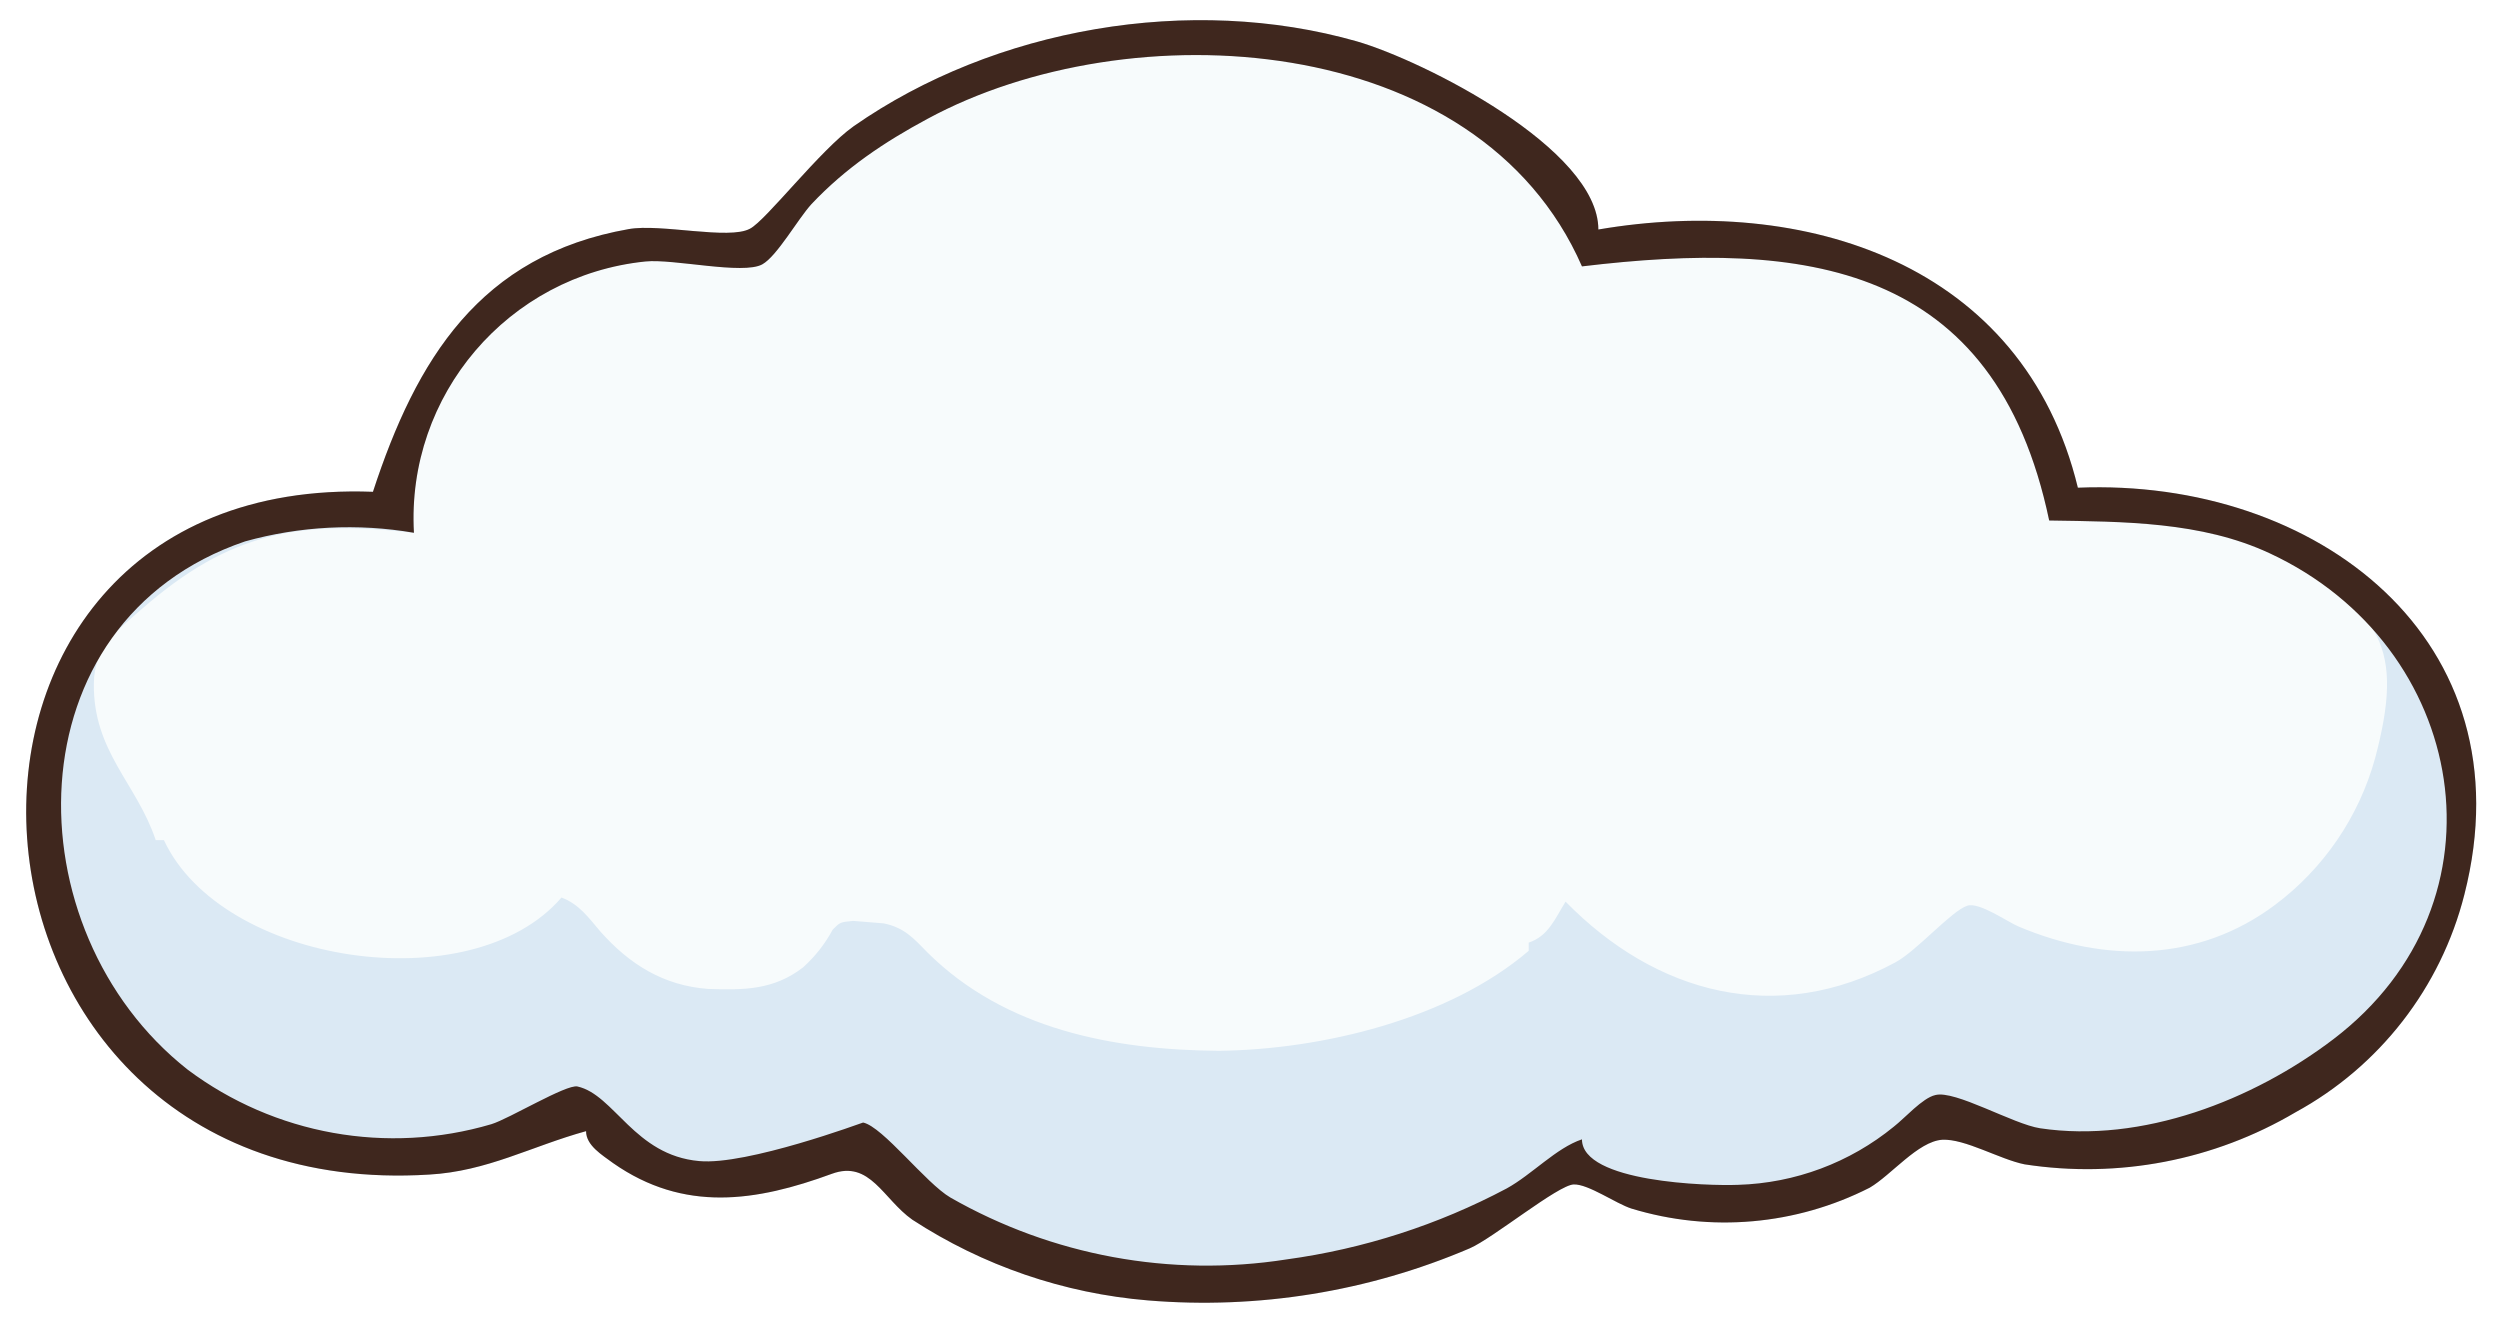
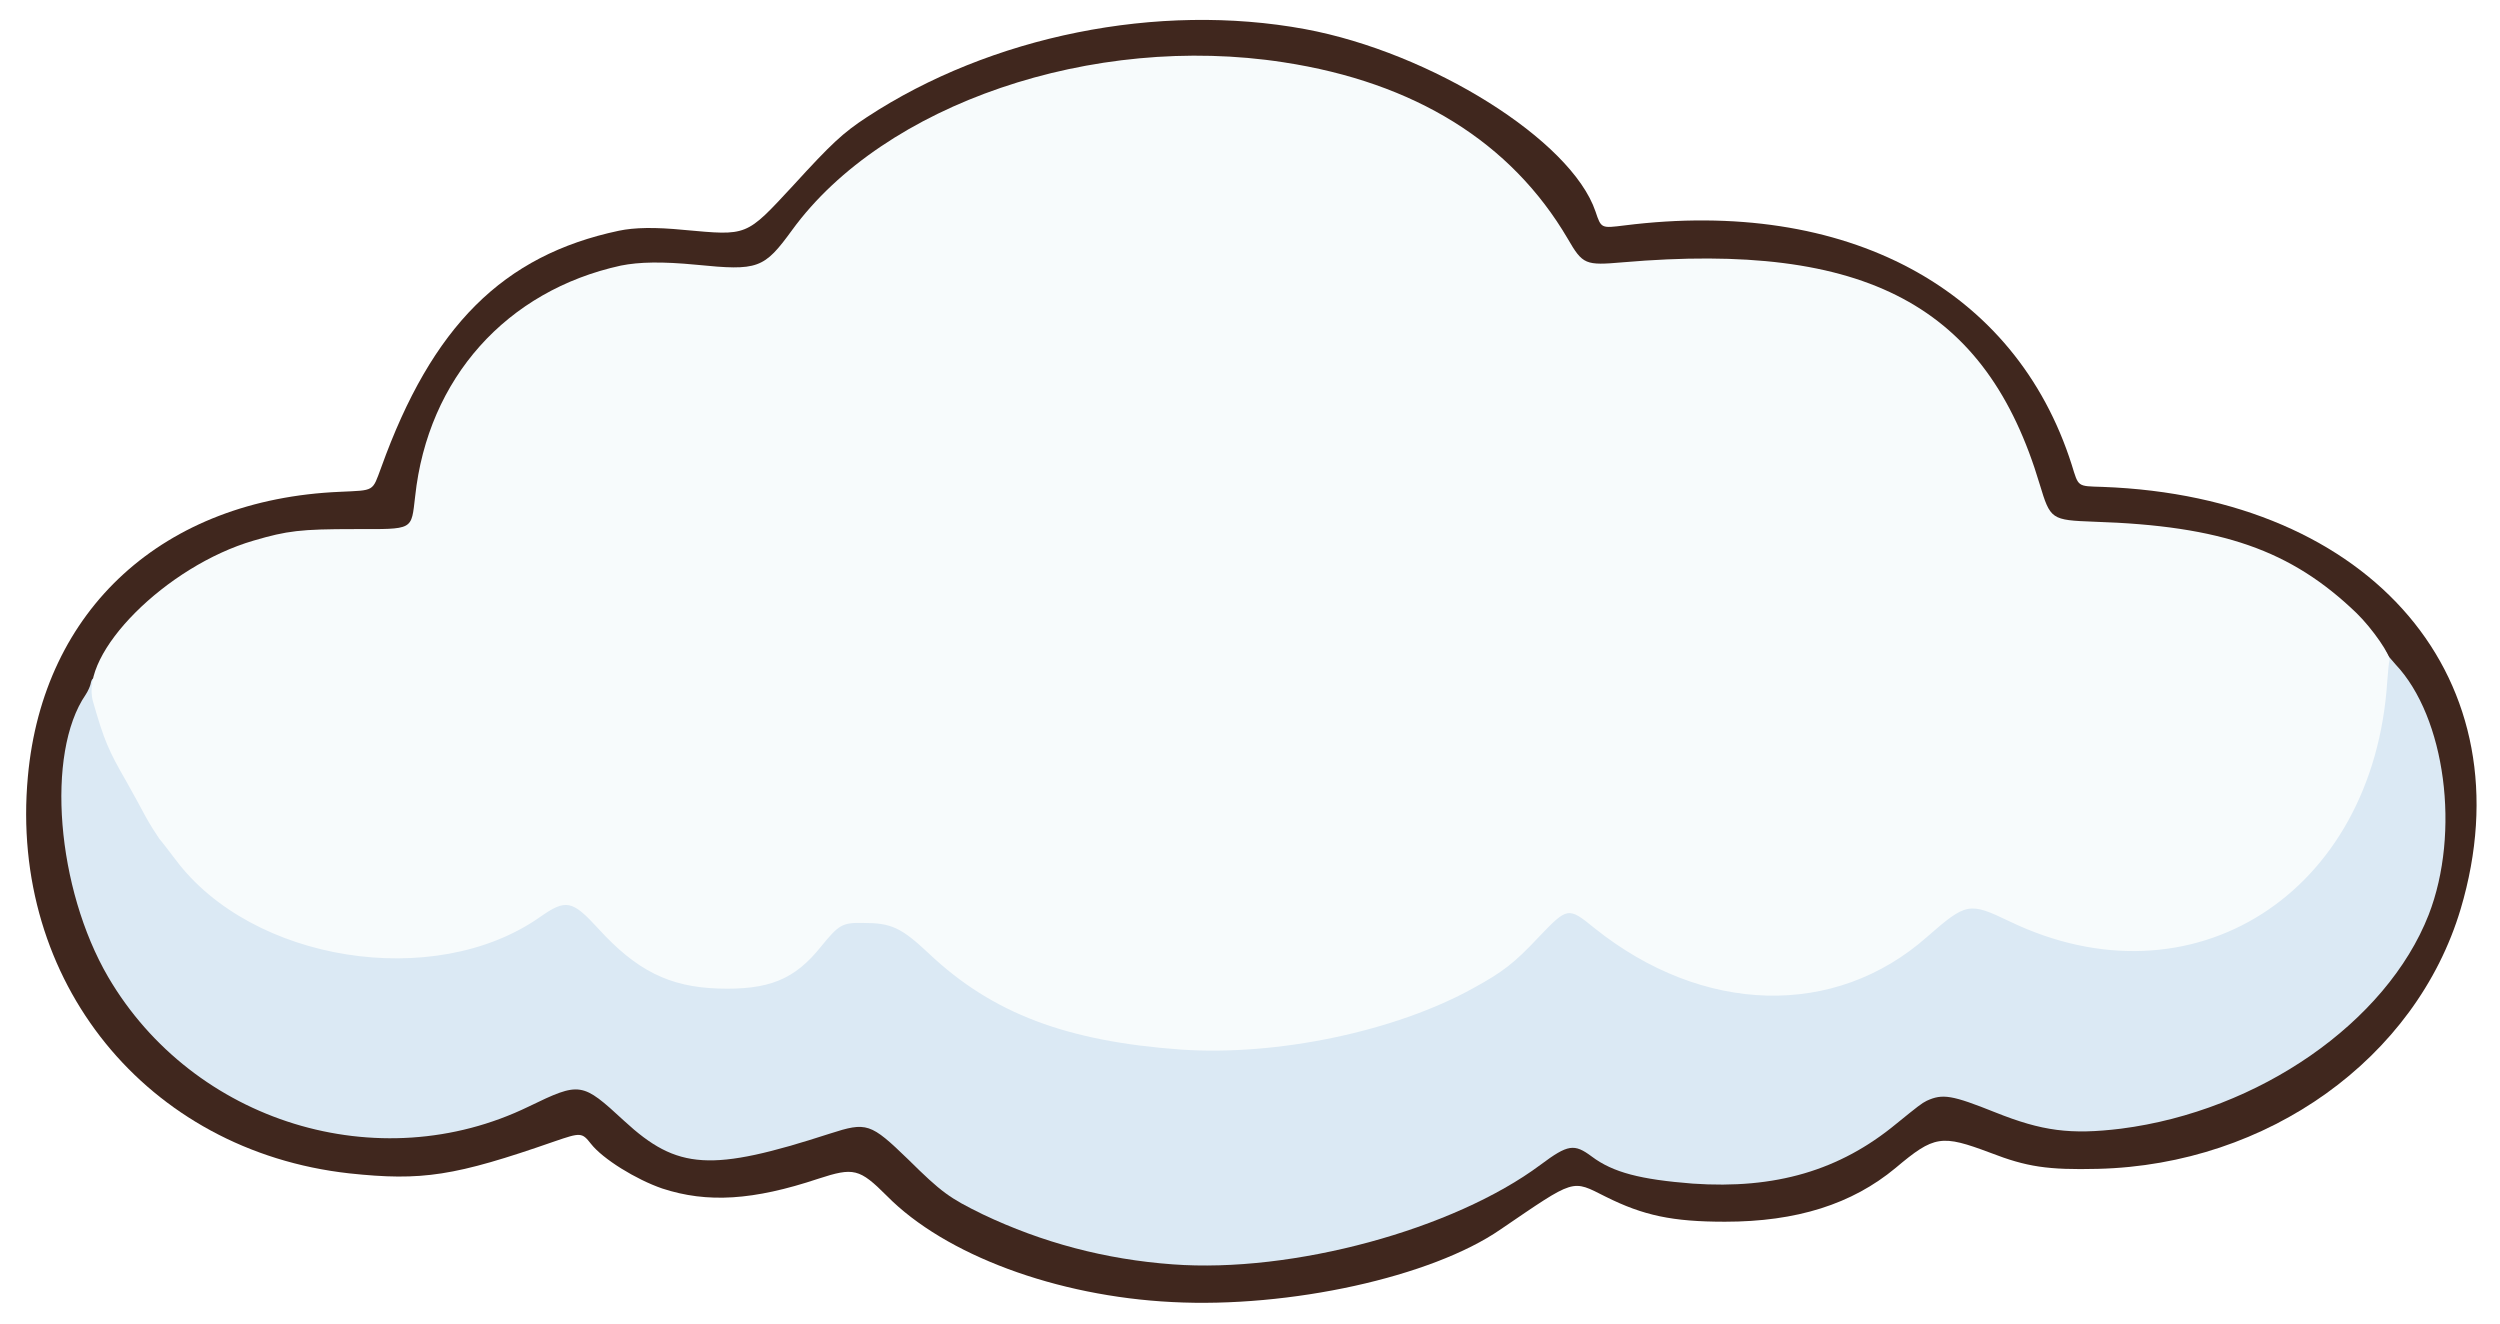
<svg xmlns="http://www.w3.org/2000/svg" viewBox="0 0 610 323" width="610" height="323">
-   <path fill="#f7fbfc" d="M143 276c-13.4 3.7-24.1 9.8-38.3 10.6C-18.6 294.2-29 115.5 91 120c10.6-32.4 26.1-57.7 62.4-64.1 7.8-1.4 24.5 2.7 29.6-.1 3.9-2 17.2-19.3 25.3-25 34.4-24 82.2-32.3 122.8-20.7C347.3 14.8 390 36.3 390 56c50.2-8.6 103.7 8.1 117 63 58.1-2.4 110.2 37 94.3 99.3a84 84 0 0 1-41.2 53.1 100 100 0 0 1-66.1 12.7c-6-1.2-14.6-6.3-20.1-6-5.9.4-12.4 8.6-17.7 11.7a78 78 0 0 1-58.1 5.1c-3.8-1.2-10.5-6-14.1-5.9-3.8.1-19.8 13.2-25.4 15.6a165 165 0 0 1-78.5 12.7 124 124 0 0 1-57.5-19.7c-7.1-5-10.3-14.6-19.6-11.2-18.5 6.8-36.1 9.5-53.4-2.6-2.7-2-6.6-4.3-6.6-7.8" />
-   <path fill="#dbe9f4" d="M143 276c-13.4 3.7-24.1 9.8-38.3 10.6C-18.6 294.2-29 115.5 91 120c10.6-32.4 26.1-57.7 62.4-64.1 7.8-1.4 24.5 2.7 29.6-.1 3.9-2 17.2-19.3 25.3-25 34.4-24 82.2-32.3 122.8-20.7C347.3 14.8 390 36.3 390 56c50.2-8.6 103.7 8.1 117 63 58.1-2.4 110.2 37 94.3 99.3a84 84 0 0 1-41.2 53.1 100 100 0 0 1-66.1 12.7c-6-1.2-14.6-6.3-20.1-6-5.9.4-12.4 8.6-17.7 11.7a78 78 0 0 1-58.1 5.1c-3.8-1.2-10.5-6-14.1-5.9-3.8.1-19.8 13.2-25.4 15.6a165 165 0 0 1-78.5 12.7 124 124 0 0 1-57.5-19.7c-7.1-5-10.3-14.6-19.6-11.2-18.5 6.8-36.1 9.5-53.4-2.6-2.7-2-6.6-4.3-6.6-7.8m239-56c22 22.5 51.5 30.5 80.5 14.8 5.2-2.8 13.6-12.5 17.5-13.8 2.9-1 9.9 4 12.6 5.1 21.1 8.9 43.8 8.7 62.5-5.3a67 67 0 0 0 24.4-35.7c7.2-27 1.9-36.3-24-49.3-17-8.5-36.8-8.5-55.5-8.8-13.2-63-59.8-68.5-114-62C360.7 7.1 275.4 2.4 226.3 29c-10.6 5.7-20 12-28.3 20.8-3.3 3.6-8.4 12.7-12 14.7-4.7 2.6-21.7-1.4-28.5-.7A63 63 0 0 0 101 130c-28-3.2-44.9-.2-66.4 18.6-6.2 5.4-11.6 9.4-11.7 18.2-.2 16.6 10.5 24.4 15.1 38.2h2c14.1 30.3 75.1 39.5 97 14 4.3 1.6 6.6 4.9 9.5 8.3 7.1 8 15.4 13.2 26.3 14 8.6.3 16 .3 23.2-5.3q4.4-4 7.2-9.2c1.8-1.8 1.8-1.8 5-2.1l3.7.3 3.7.3c5 1 7.3 3.6 10.8 7.2 18.9 18.7 45.3 23.7 71 23.9 25.1-.3 56.1-7.7 75.6-24.4v-2c4.8-1.6 6.4-5.8 9-10" />
-   <path fill="#3f271e" d="M143 276c-13.4 3.7-24.1 9.8-38.3 10.6C-18.6 294.2-29 115.5 91 120c10.6-32.4 26.1-57.7 62.4-64.1 7.8-1.4 24.5 2.7 29.6-.1 3.9-2 17.2-19.3 25.3-25 34.4-24 82.2-32.3 122.8-20.7C347.3 14.8 390 36.3 390 56c50.2-8.6 103.7 8.1 117 63 58.1-2.4 110.2 37 94.3 99.3a84 84 0 0 1-41.2 53.1 100 100 0 0 1-66.1 12.7c-6-1.2-14.6-6.3-20.1-6-5.9.4-12.4 8.6-17.7 11.7a78 78 0 0 1-58.1 5.1c-3.8-1.2-10.5-6-14.1-5.9-3.8.1-19.8 13.2-25.4 15.6a165 165 0 0 1-78.5 12.7 124 124 0 0 1-57.5-19.7c-7.1-5-10.3-14.6-19.6-11.2-18.5 6.8-36.1 9.5-53.4-2.6-2.7-2-6.6-4.3-6.6-7.8m243 2c0 10.5 30.8 11.4 38.1 11.1a63 63 0 0 0 38-14.2c2.7-2.1 7-7 10.1-7.7 4.8-1.3 19 7.1 25.6 8.1 24.8 3.7 51.9-6.8 71.5-21.7 44.2-33.6 32.9-96.1-15.5-118.6-16.7-7.8-35.8-7.7-53.8-8-13.2-63-59.8-68.5-114-62C360.7 7.1 275.4 2.4 226.3 29c-10.6 5.7-20 12-28.3 20.8-3.3 3.6-8.4 12.7-12 14.7-4.7 2.6-21.7-1.4-28.5-.7A63 63 0 0 0 101 130a94 94 0 0 0-41.2 2.1C2.4 151.6 2.6 227 45.8 261a84 84 0 0 0 74.1 13.3c4.3-1.3 18.3-9.8 21-9.2 9 2 13.9 16.8 29.7 18.2 11.6 1.1 39.9-9.4 40-9.4 4.8 1 15.3 14.8 21.3 18.3a126 126 0 0 0 82 15.1 161 161 0 0 0 53.7-17.3c6.2-3.4 12.1-9.9 18.4-12" />
+   <path class="c-outline" fill="#40271e" d="M286 317.7C257.8 316.3 230.6 306.2 216.4 291.8C209.7 285.1 208.3 284.8 199.7 287.6C183.8 292.9 172.6 293.6 161.6 290C155.2 287.8 147.1 282.8 144.2 279.1C142 276.3 141.7 276.3 135.3 278.5C110.9 287 103 288.2 85.2 286.3C35.8 280.8 2.2 239.4 6.8 189.5C10.5 148.6 39.9 121.8 83 120C91.5 119.6 90.8 120 93 114.1C105.4 79.6 122.7 62.3 151 56.3C154.8 55.5 159.8 55.4 166.9 56.1C182.5 57.5 181.9 57.8 193.5 45.3C202.9 35 205.7 32.4 211.5 28.6C241.8 8.7 282.6 0.5 318.4 7.1C349.2 12.8 383.4 34.2 389.3 51.6C390.7 55.8 390.7 55.7 396.4 55C450.5 48.2 491.8 70.3 505.5 113.4C507.2 118.9 506.8 118.6 513 118.8C579 121.2 617 166 600.4 221.8C589.5 258.3 553.3 284.2 511.9 285.2C499.6 285.5 494.5 284.7 485.7 281.3C473.7 276.8 472 277 462.5 285C451.9 293.8 438.4 298.1 420.9 298.1C408.1 298.1 401 296.6 391.8 292C383.4 287.8 384.6 287.4 366.1 300C349.3 311.6 314.6 319.2 286 317.7Z" />
+   <path class="c-cloud-dark" fill="#dbe9f4" d="M286.1 308.5C269.7 307.3 254.3 303.2 239.8 296.3C231.6 292.3 229.7 290.9 221.6 282.9C212.4 274 211.5 273.7 202.5 276.6C173.5 286 165.3 285.5 152.3 273.5C142 264 141.6 263.9 129 270C92.4 287.8 47.2 273.9 26.4 238.4C13.8 216.8 11.1 183.8 20.9 169.5C21.5 168.6 22 167.4 22.1 166.9C22.7 163.7 24.5 166.1 26.3 172.6C28.3 179.7 29.4 182.1 33.8 189.8C35.1 192 37.1 195.5 38.1 197.5C39.2 199.5 40.7 202 41.4 202.9C42.2 203.9 43.9 206.1 45.2 207.9C63 231.7 105.5 238.4 130 221.2C137.5 216 140.9 216.5 147.5 223.8C156.9 234.1 164 237.8 175.2 238.2C186.5 238.5 192.1 236.4 197.6 229.6C202.9 223 205.2 221.7 211.5 222.1C218.7 222.5 221.8 224 228.5 230.3C251.3 251.7 290.4 259 329.7 249.3C351.9 243.8 363.5 237.2 377 222.7C380.9 218.5 384.4 218.8 390.9 224C416.4 244.5 446.7 245.3 468.5 226.1C478.7 217.2 480.7 216.8 491.5 222C534.6 242.7 576.3 215.9 579.5 165.4C579.8 160.9 580 160 580.9 158.9C581.5 158.3 581.9 158.4 582.3 159.3C582.5 159.8 583.5 161 584.5 162.1C596.7 175 600.4 203.1 592.6 223.2C582.3 249.5 551.1 271.1 517.5 275.4C505.2 276.9 498.3 276 486.8 271.4C476.3 267.2 474 266.8 470.1 268.6C468.9 269.2 468 269.9 462.7 274.2C448.9 285.6 433.2 290.2 413 288.8C400.3 287.8 393.6 286.1 388.4 282.2C384.1 279 382.6 279.2 375.9 284.2C354.7 300 315.4 310.7 286.1 308.5Z" />
+   <path class="c-cloud" fill="#f7fbfc" d="M288.2 256.1C260.3 254.1 242.2 247.3 226.8 232.8C219.9 226.3 217.5 225.2 210.6 225.2C205.5 225.1 204.7 225.6 200.3 231C193.9 239 187.6 241.6 175.2 241.2C163.3 240.8 155.3 236.8 146 226.6C139.6 219.6 138.1 219.3 131.7 223.8C106 241.8 61.4 234.7 42.8 209.7C41.4 207.9 39.7 205.6 38.9 204.7C38.2 203.7 36.6 201.2 35.5 199.2C34.4 197.1 32.3 193.3 30.9 190.8C26.4 183 25.4 180.6 22.7 171.2C19.3 159.4 40.6 138.1 61.9 131.9C70.1 129.5 73.3 129.1 86.5 129.1C101.1 129.1 100.3 129.5 101.3 121.1C104.4 92.3 123.6 70.9 151.5 64.8C156 63.9 161.6 63.8 169.9 64.6C185 66.1 186.4 65.6 193.3 56.1C215.7 25.4 266.6 8 313.2 15.2C345.2 20.1 368.7 34.7 382.5 58.2C386.2 64.6 386.8 64.8 396 64C455.4 58.9 484.7 74.6 497.7 118.2C500.3 126.8 500.5 126.9 511 127.3C542.1 128.3 559 134.2 575 149.6C578.9 153.4 583.6 160.2 583 161.3C582.9 161.5 582.7 163.7 582.5 166.1C579.2 218.1 534.9 246.3 490.3 224.8C480.5 220.1 479.8 220.2 470.2 228.6C447.7 248.5 415.5 247.6 389.1 226.5C382.6 221.2 382.5 221.3 375.4 228.7C369.4 235.1 366.6 237.2 359.5 241.1C340.4 251.7 311.5 257.7 288.2 256.1Z" />
</svg>
